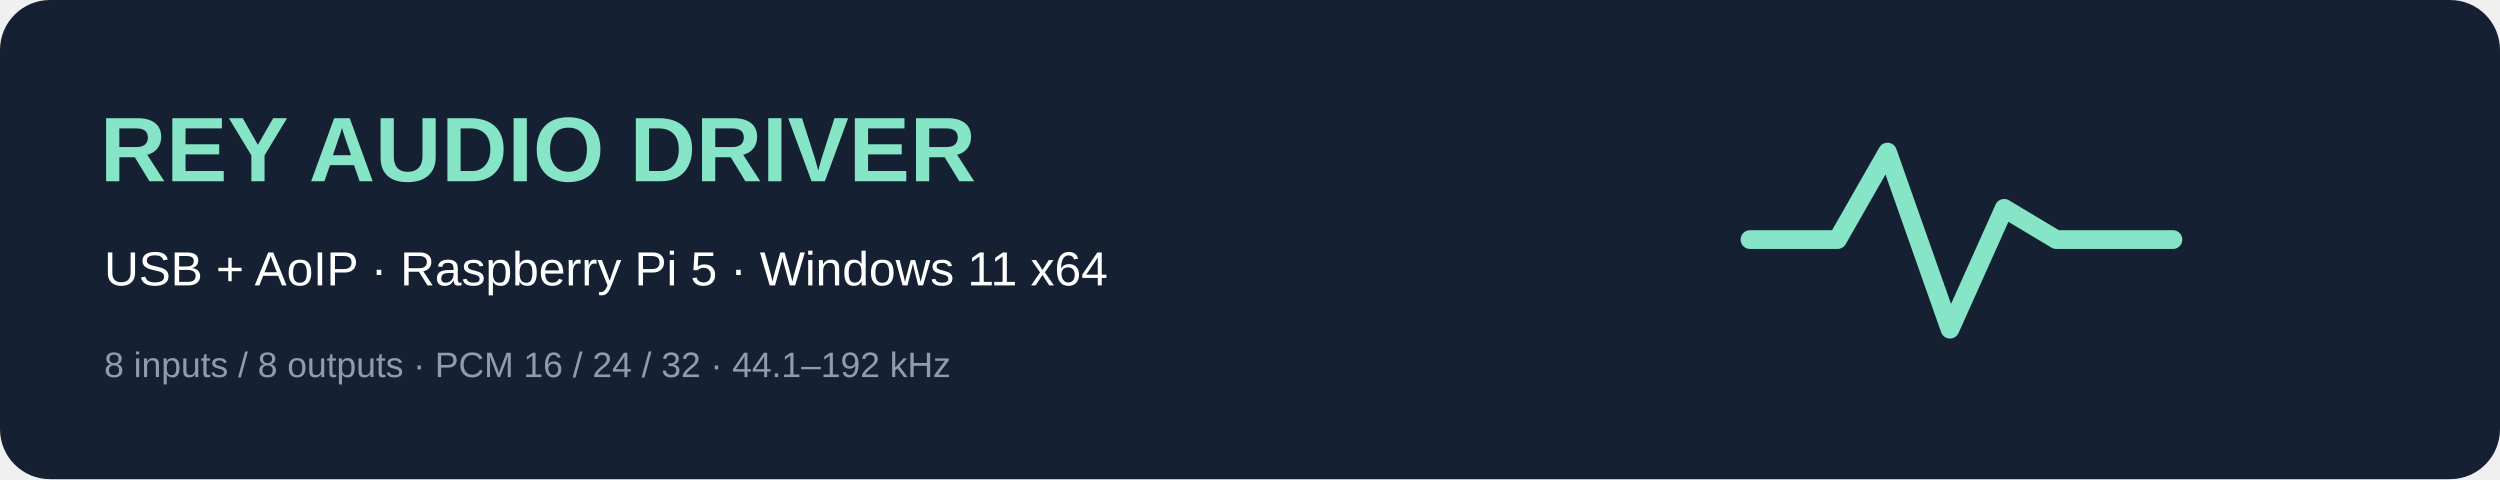
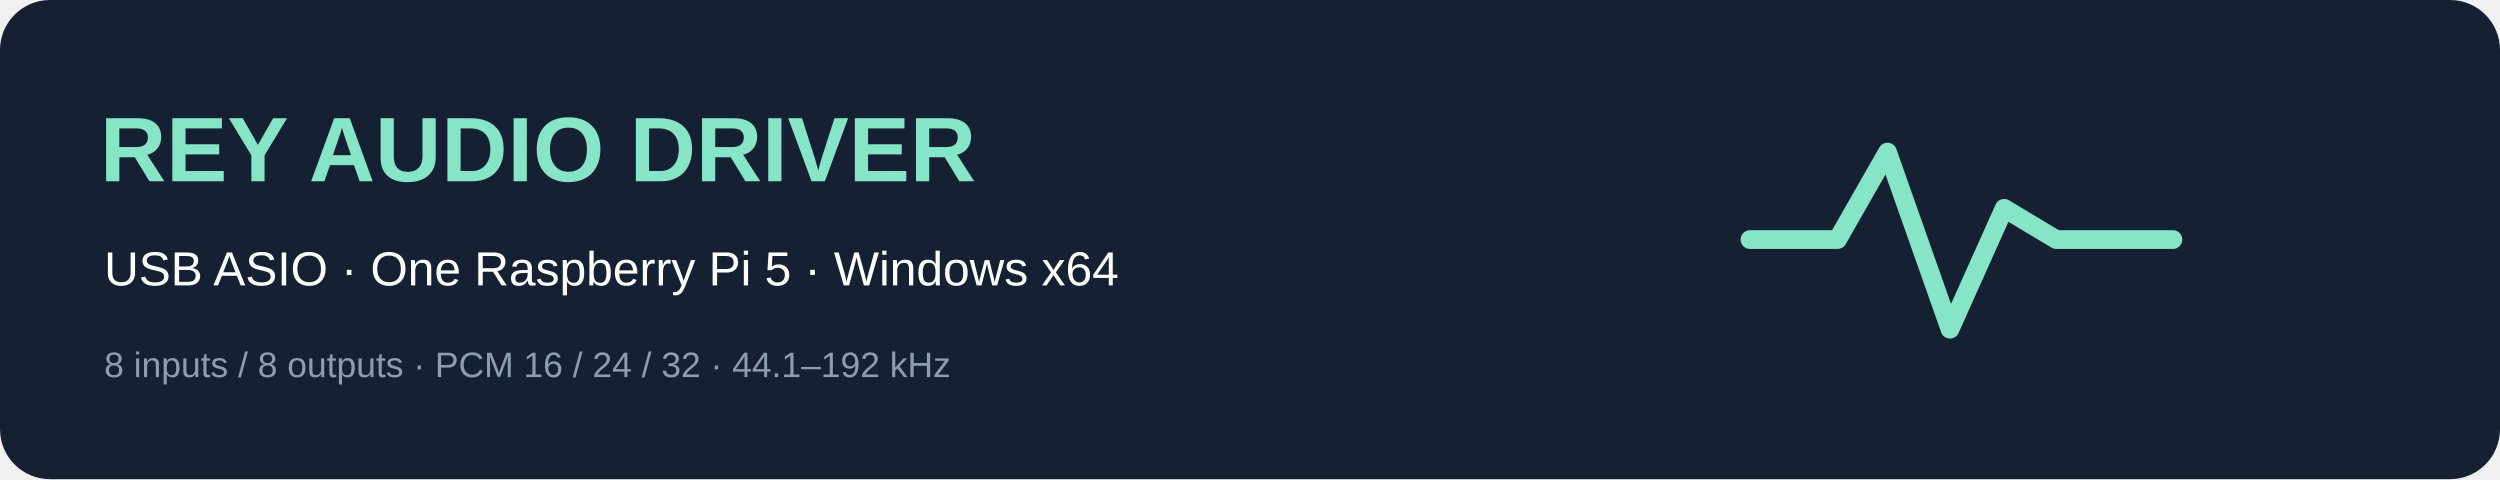
<svg xmlns="http://www.w3.org/2000/svg" width="1200" height="230" viewBox="0 0 1200 230">
  <rect width="1200" height="230" rx="24" fill="#152132" />
  <path d="M840 115h42l24-42 30 85 26-58 25 15h56" fill="none" stroke="#85e5c6" stroke-width="9" stroke-linecap="round" stroke-linejoin="round" />
  <text x="48" y="87" fill="#85e5c6" font-family="Segoe UI,Arial,sans-serif" font-size="44" font-weight="700">REY AUDIO DRIVER</text>
-   <text x="50" y="137" fill="#fff" font-family="Segoe UI,Arial,sans-serif" font-size="23">USB + AoIP · Raspberry Pi 5 · Windows 11 x64</text>
+   <text x="50" y="137" fill="#fff" font-family="Segoe UI,Arial,sans-serif" font-size="23">USB ASIO · One Raspberry Pi 5 · Windows x64</text>
  <text x="50" y="181" fill="#8c9cb1" font-family="Segoe UI,Arial,sans-serif" font-size="17">8 inputs / 8 outputs · PCM 16 / 24 / 32 · 44.1–192 kHz</text>
</svg>
